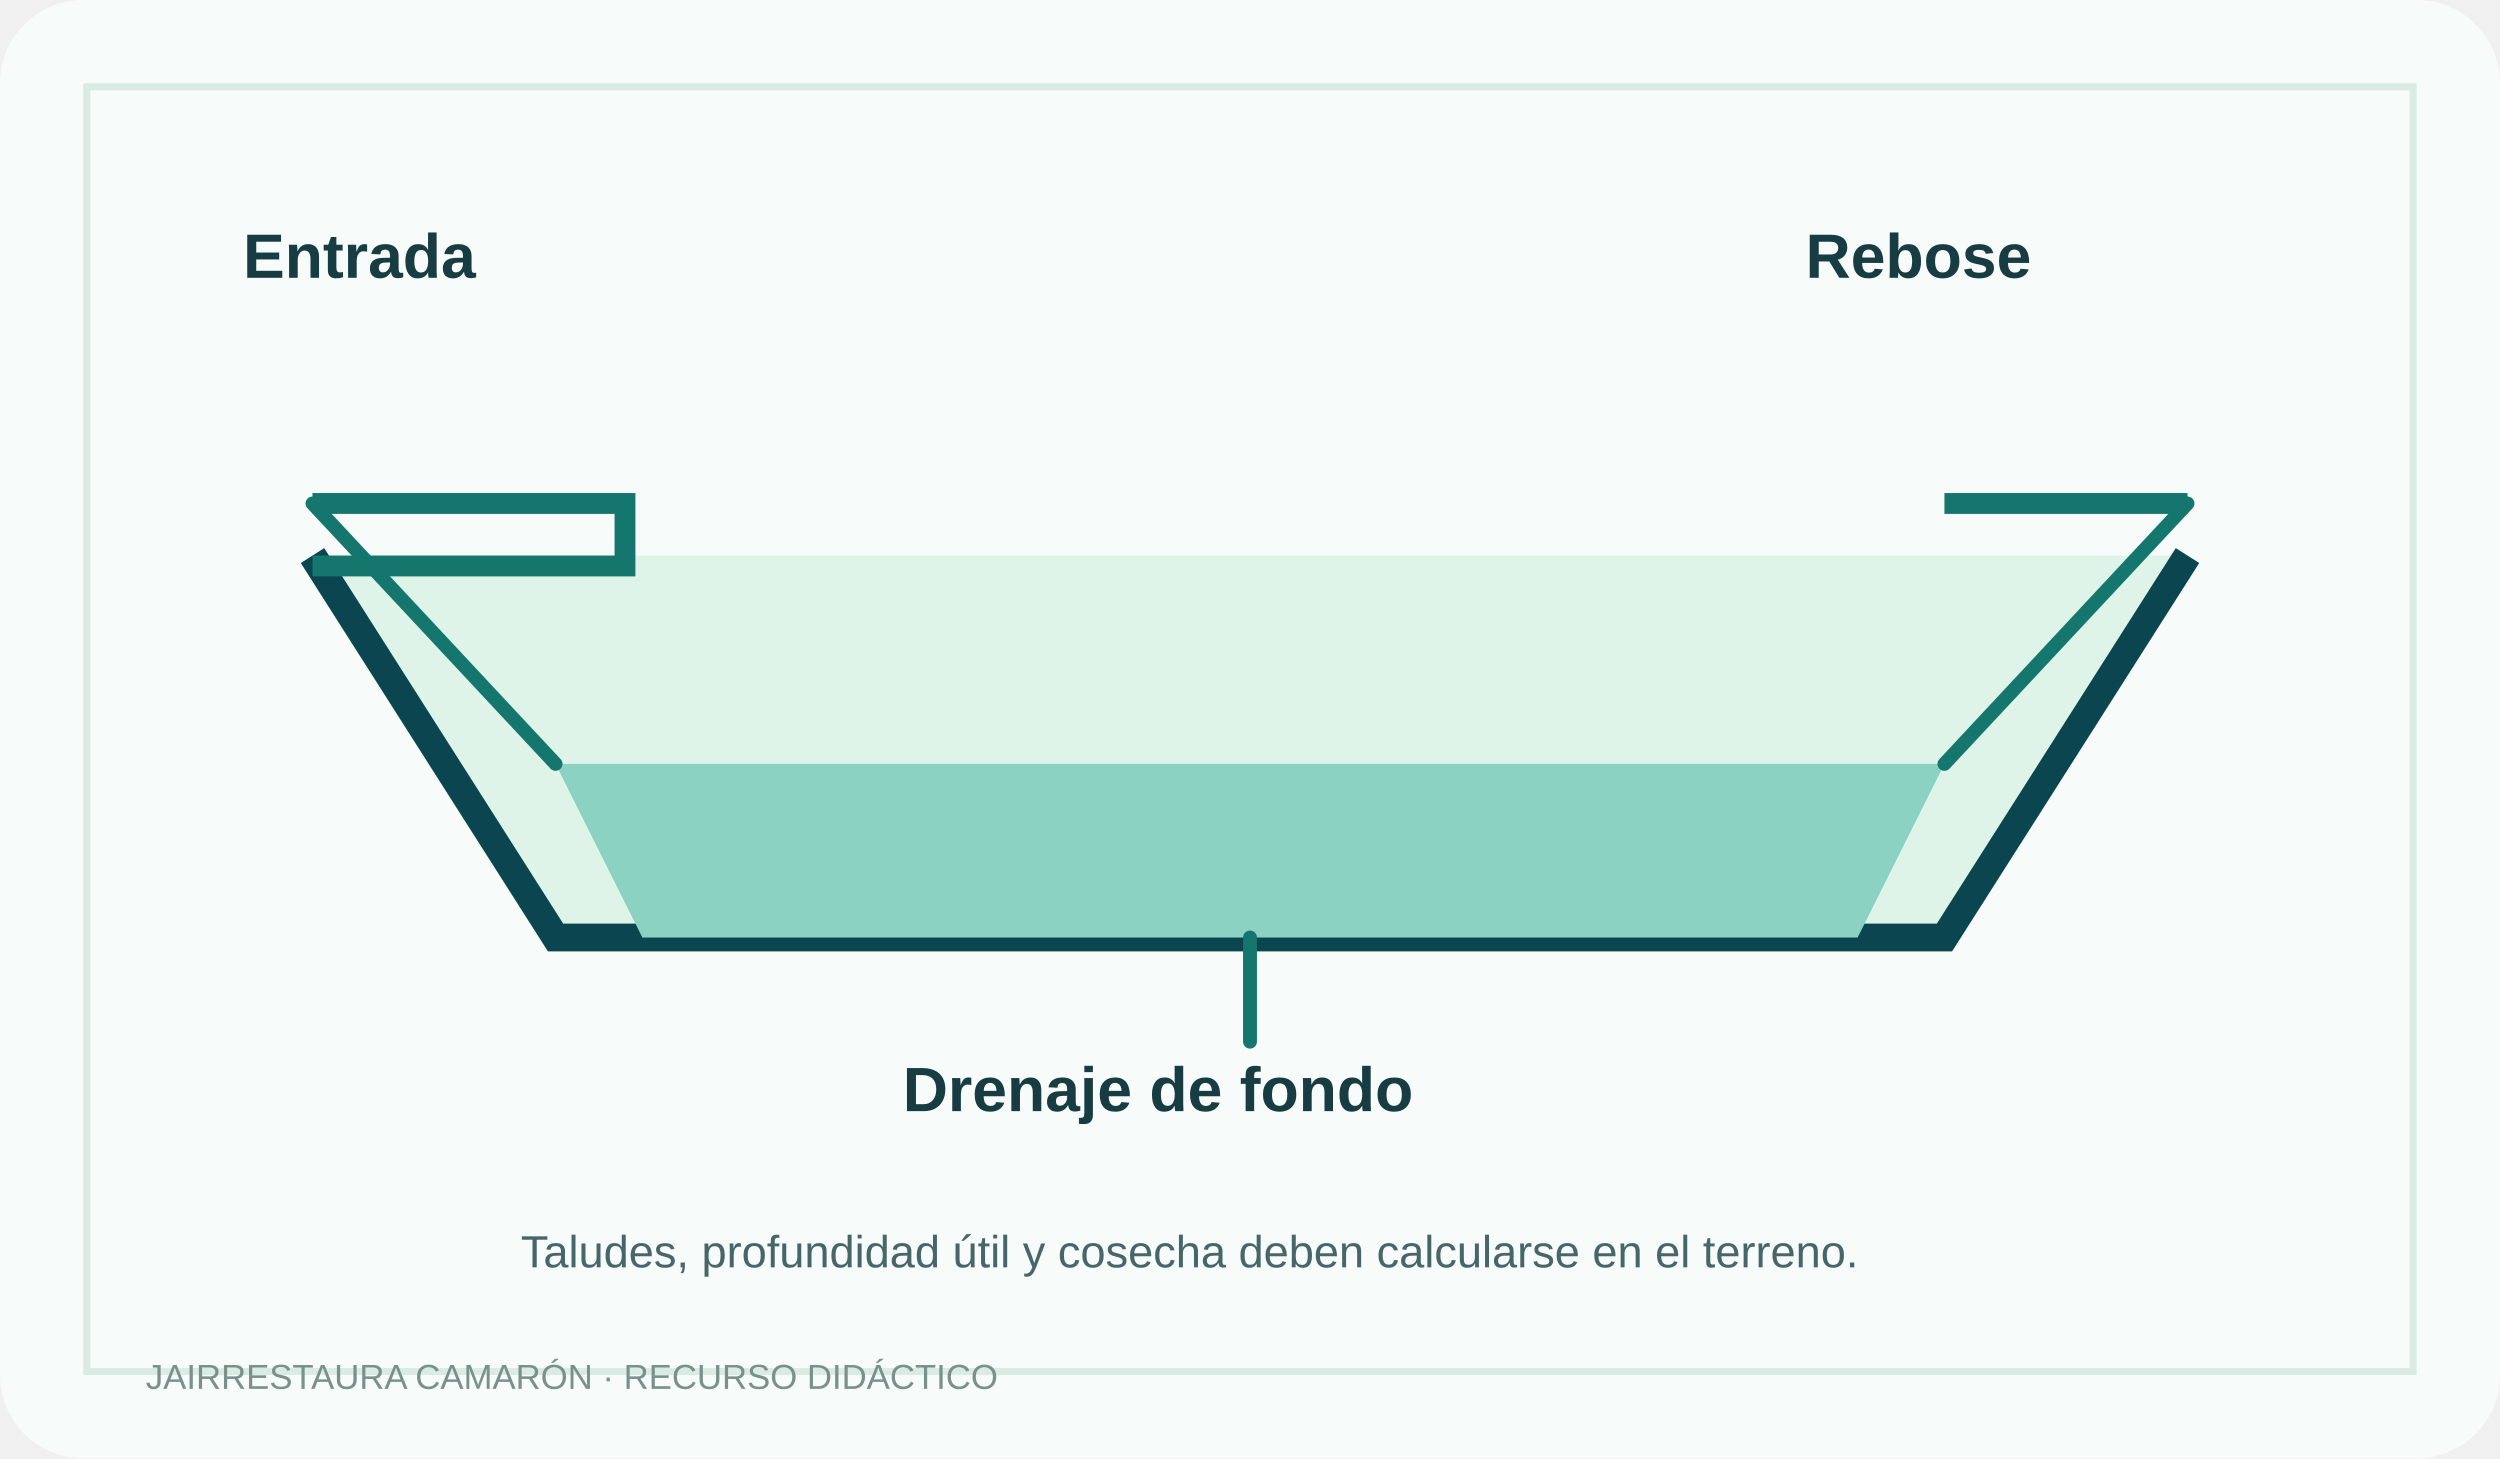
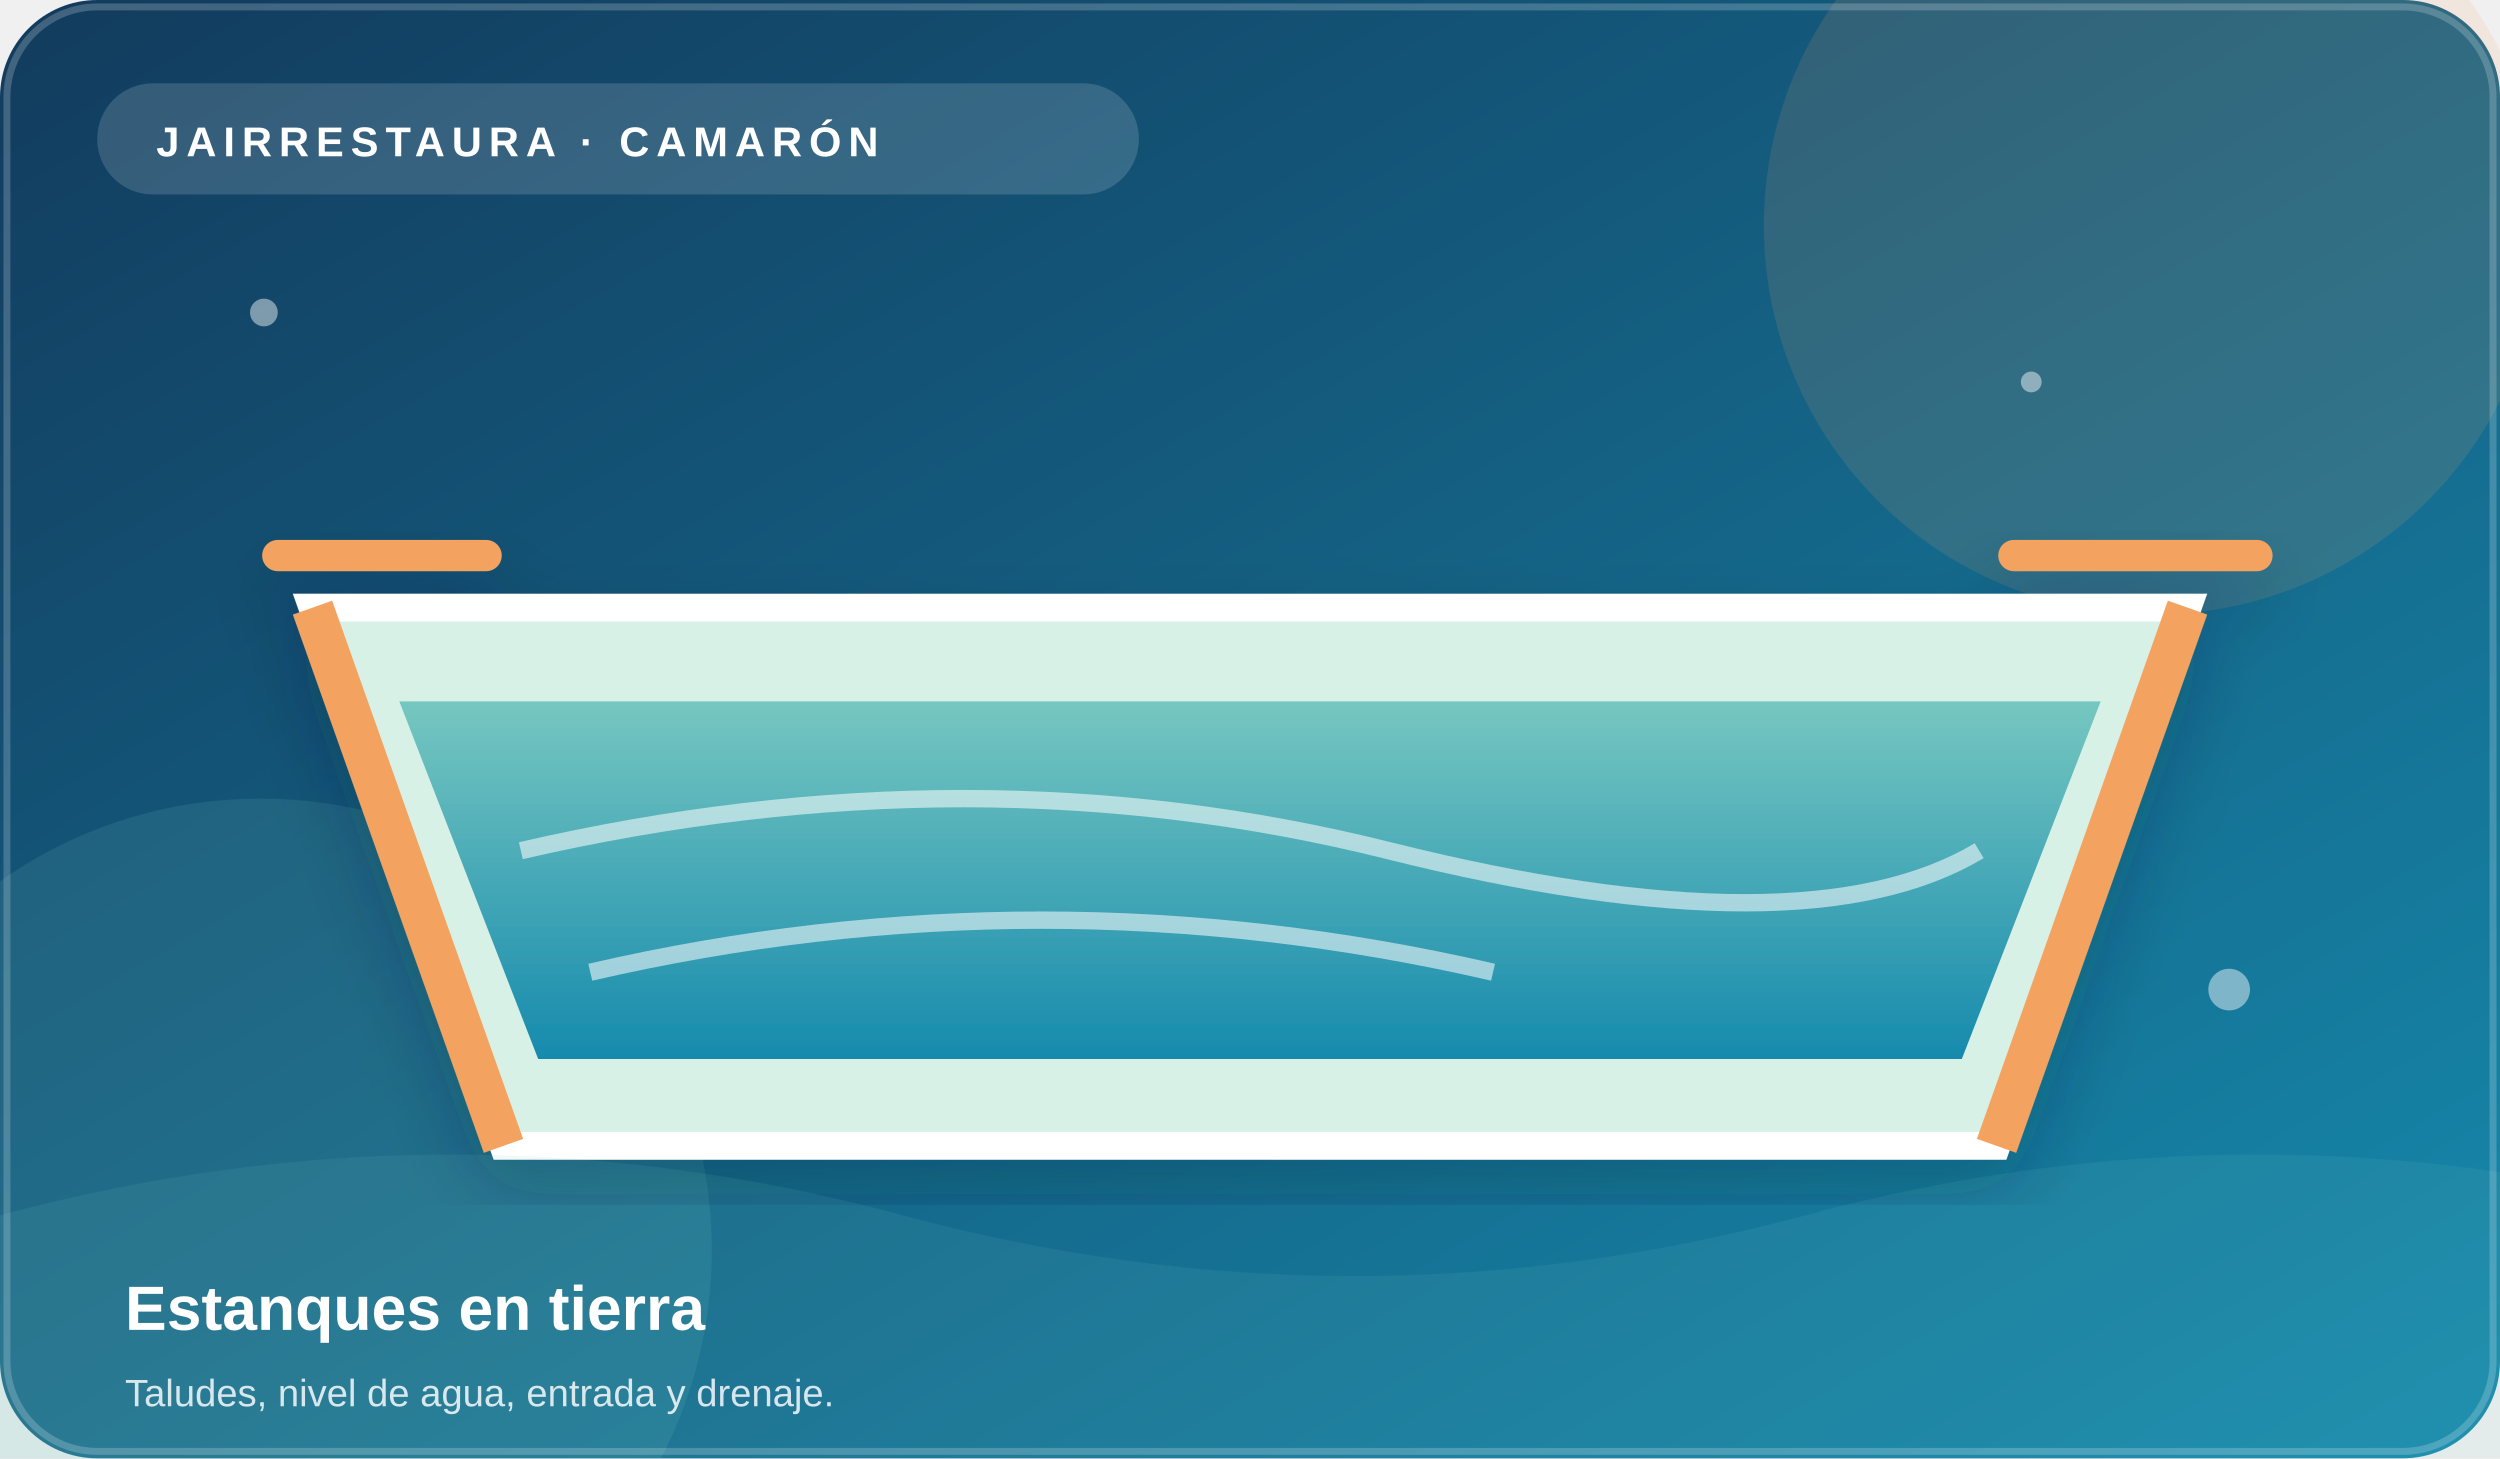
- <svg xmlns="http://www.w3.org/2000/svg" viewBox="0 0 720 420" role="img" aria-label="pond">
-   <rect width="720" height="420" rx="24" fill="#f7fbf9" />
-   <path d="M25 25h670v370H25z" fill="none" stroke="#d9ebe3" stroke-width="2" />
-   <path d="M90 160 L160 270 L560 270 L630 160" fill="#dff4e9" stroke="#0b4650" stroke-width="8" />
-   <path d="M160 220 L560 220 L535 270 L185 270Z" fill="#8bd2c2" />
-   <path d="M90 145 L160 220" stroke="#14766d" stroke-width="4" stroke-linecap="round" />
-   <path d="M630 145 L560 220" stroke="#14766d" stroke-width="4" stroke-linecap="round" />
-   <path d="M90 145 h90 v18 h-90 M560 145 h70" stroke="#14766d" stroke-width="6" fill="none" />
-   <text x="70" y="80" font-family="Arial,sans-serif" font-size="18" font-weight="700" fill="#173c42">Entrada</text>
-   <text x="520" y="80" font-family="Arial,sans-serif" font-size="18" font-weight="700" fill="#173c42">Rebose</text>
-   <text x="260" y="320" font-family="Arial,sans-serif" font-size="18" font-weight="700" fill="#173c42">Drenaje de fondo</text>
-   <path d="M360 300 L360 270" stroke="#14766d" stroke-width="4" stroke-linecap="round" />
-   <text x="150" y="365" font-family="Arial,sans-serif" font-size="13" fill="#47666a">Taludes, profundidad útil y cosecha deben calcularse en el terreno.</text>
-   <text x="42" y="400" font-family="Arial" font-size="10" fill="#78918a">JAIRRESTAURA CAMARÓN · RECURSO DIDÁCTICO</text>
+ <svg xmlns="http://www.w3.org/2000/svg" viewBox="0 0 720 420" role="img" aria-labelledby="t d">
+   <defs>
+     <linearGradient id="bg" x2="1" y2="1">
+       <stop stop-color="#123b5d" />
+       <stop offset="1" stop-color="#168aad" />
+     </linearGradient>
+     <linearGradient id="water" x2="0" y2="1">
+       <stop stop-color="#76c7c0" />
+       <stop offset="1" stop-color="#168aad" />
+     </linearGradient>
+     <linearGradient id="gold" x2="1" y2="1">
+       <stop stop-color="#f4a261" />
+       <stop offset="1" stop-color="#e76f51" />
+     </linearGradient>
+     <filter id="shadow">
+       <feDropShadow dx="0" dy="10" stdDeviation="10" flood-color="#032b36" flood-opacity=".24" />
+     </filter>
+   </defs>
+   <rect width="720" height="420" rx="28" fill="url(#bg)" />
+   <circle cx="620" cy="65" r="112" fill="#f4a261" opacity=".13" />
+   <circle cx="75" cy="360" r="130" fill="#76c7c0" opacity=".13" />
+   <g fill="#fff" opacity=".45">
+     <circle cx="76" cy="90" r="4">
+       <animate attributeName="cy" values="90;70;90" dur="4s" repeatCount="indefinite" />
+     </circle>
+     <circle cx="642" cy="285" r="6">
+       <animate attributeName="cy" values="285;260;285" dur="5s" repeatCount="indefinite" />
+     </circle>
+     <circle cx="585" cy="110" r="3" />
+   </g>
+   <g filter="url(#shadow)">
+     <path d="M90 175 L630 175 L575 330 L145 330Z" fill="#d7f1e6" stroke="#fff" stroke-width="8" />
+     <path d="M115 202 L605 202 L565 305 L155 305Z" fill="url(#water)" />
+     <path d="M90 175 L145 330 M630 175 L575 330" stroke="#f4a261" stroke-width="12" />
+     <path d="M150 245 Q280 215 400 245 T570 245 M170 280 Q300 250 430 280" fill="none" stroke="#fff" stroke-opacity=".55" stroke-width="5" />
+     <path d="M80 160 H140 M580 160 H650" stroke="#f4a261" stroke-width="9" stroke-linecap="round" />
+   </g>
+   <path d="M0 350 Q130 315 260 350 T520 350 T780 350 V420 H0Z" fill="#76c7c0" opacity=".10" />
+   <rect x="28" y="24" width="300" height="32" rx="16" fill="#fff" fill-opacity=".15" />
+   <text x="45" y="45" fill="#fff" font-family="Arial,sans-serif" font-size="12" font-weight="700" letter-spacing="2">JAIRRESTAURA · CAMARÓN</text>
+   <text x="36" y="383" fill="#fff" font-family="Arial,sans-serif" font-size="18" font-weight="800">Estanques en tierra</text>
+   <text x="36" y="405" fill="#fff" fill-opacity=".82" font-family="Arial,sans-serif" font-size="11">Taludes, nivel de agua, entrada y drenaje.</text>
+   <rect x="2" y="2" width="716" height="416" rx="26" fill="none" stroke="#fff" stroke-opacity=".2" stroke-width="2" />
</svg>
